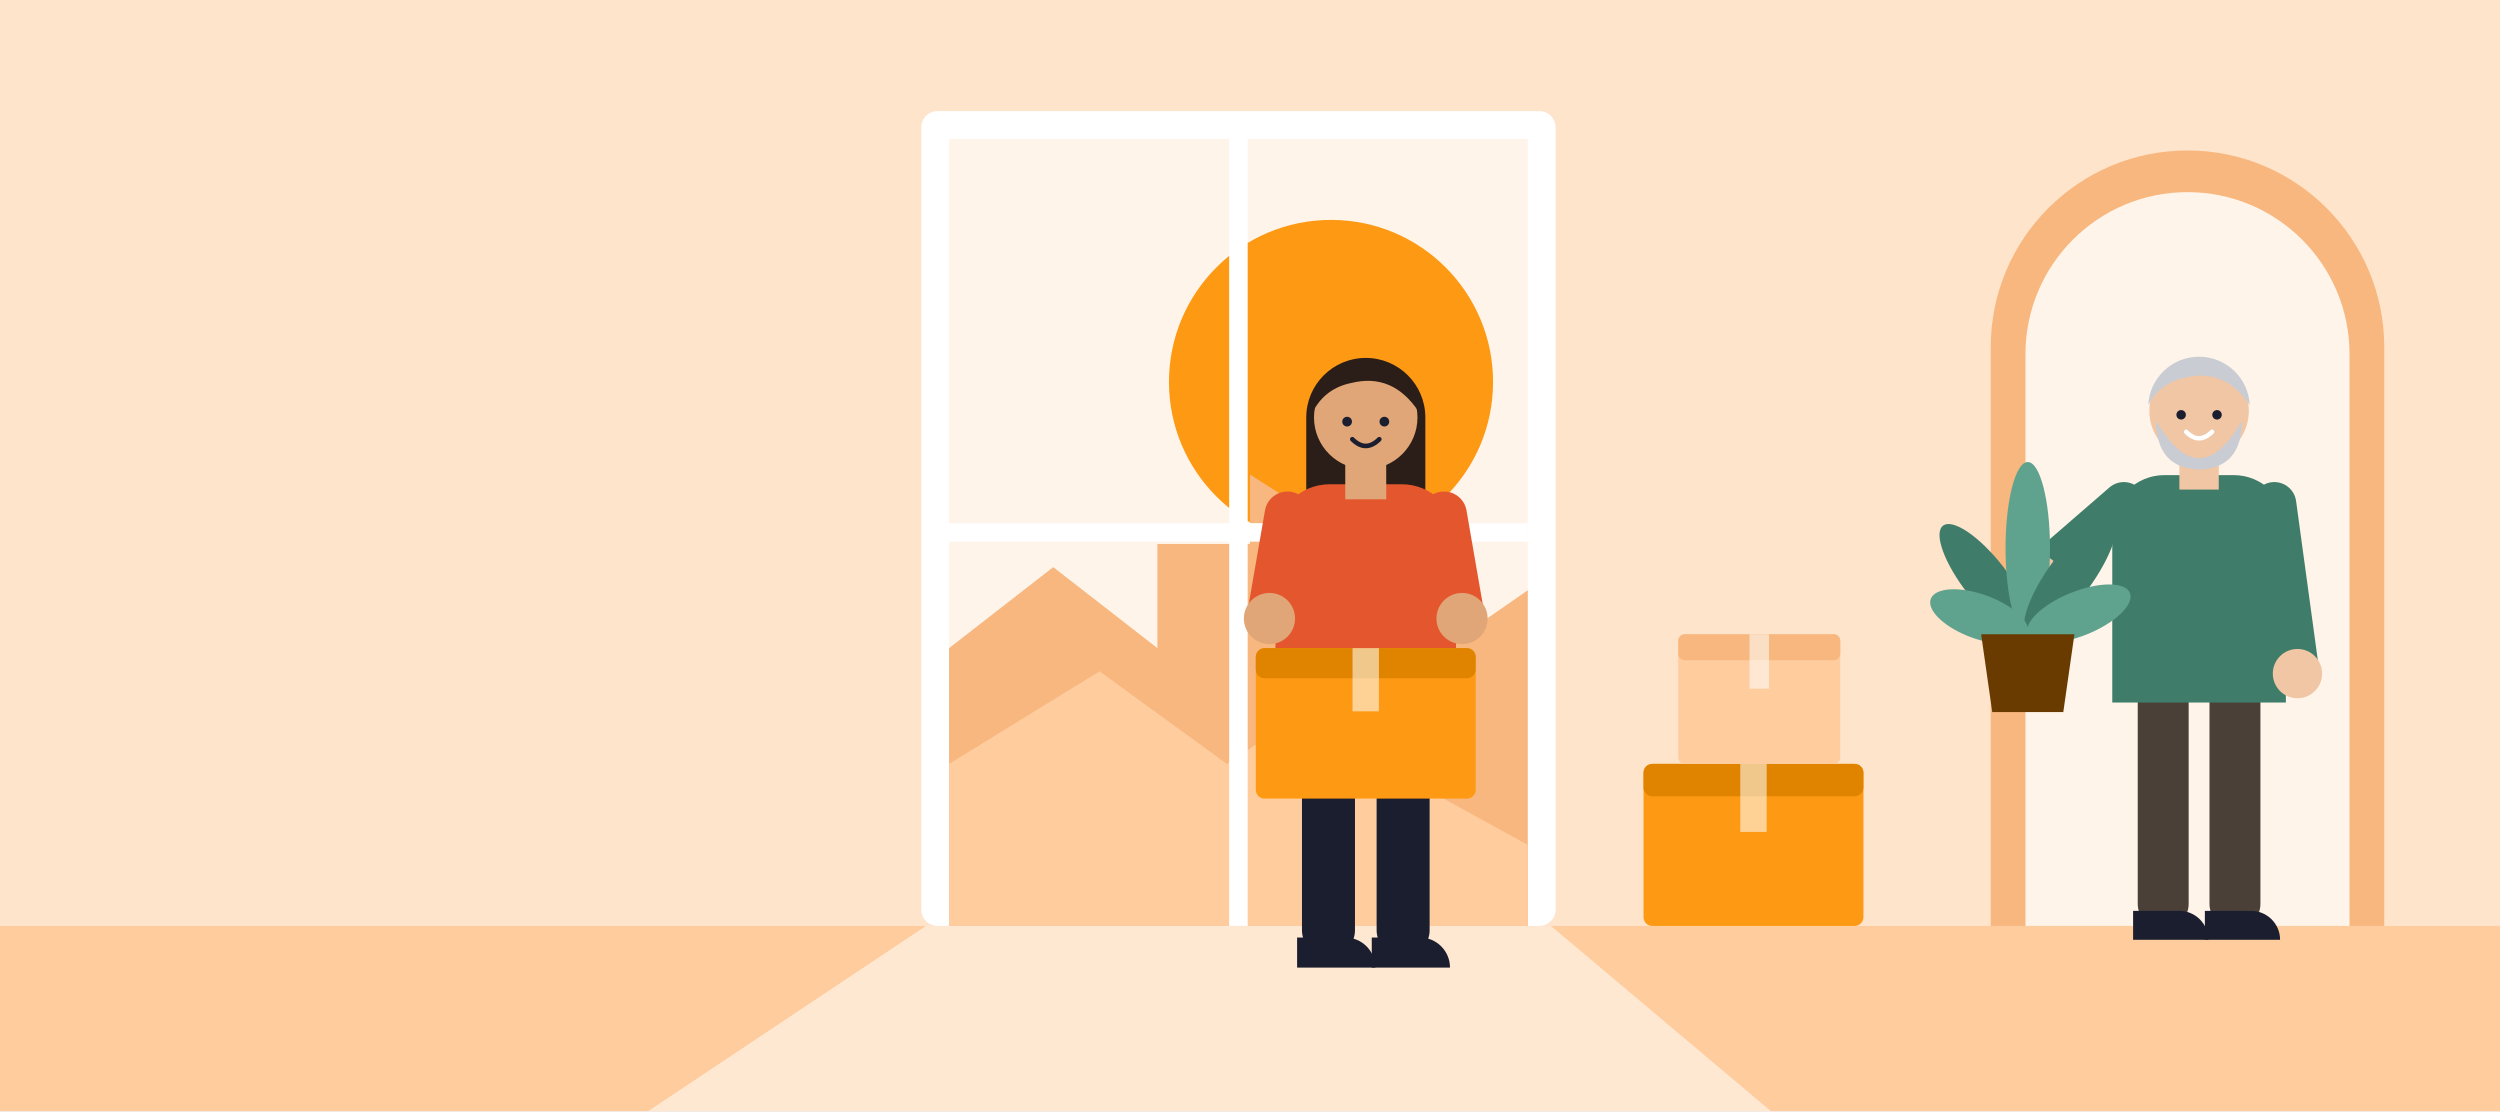
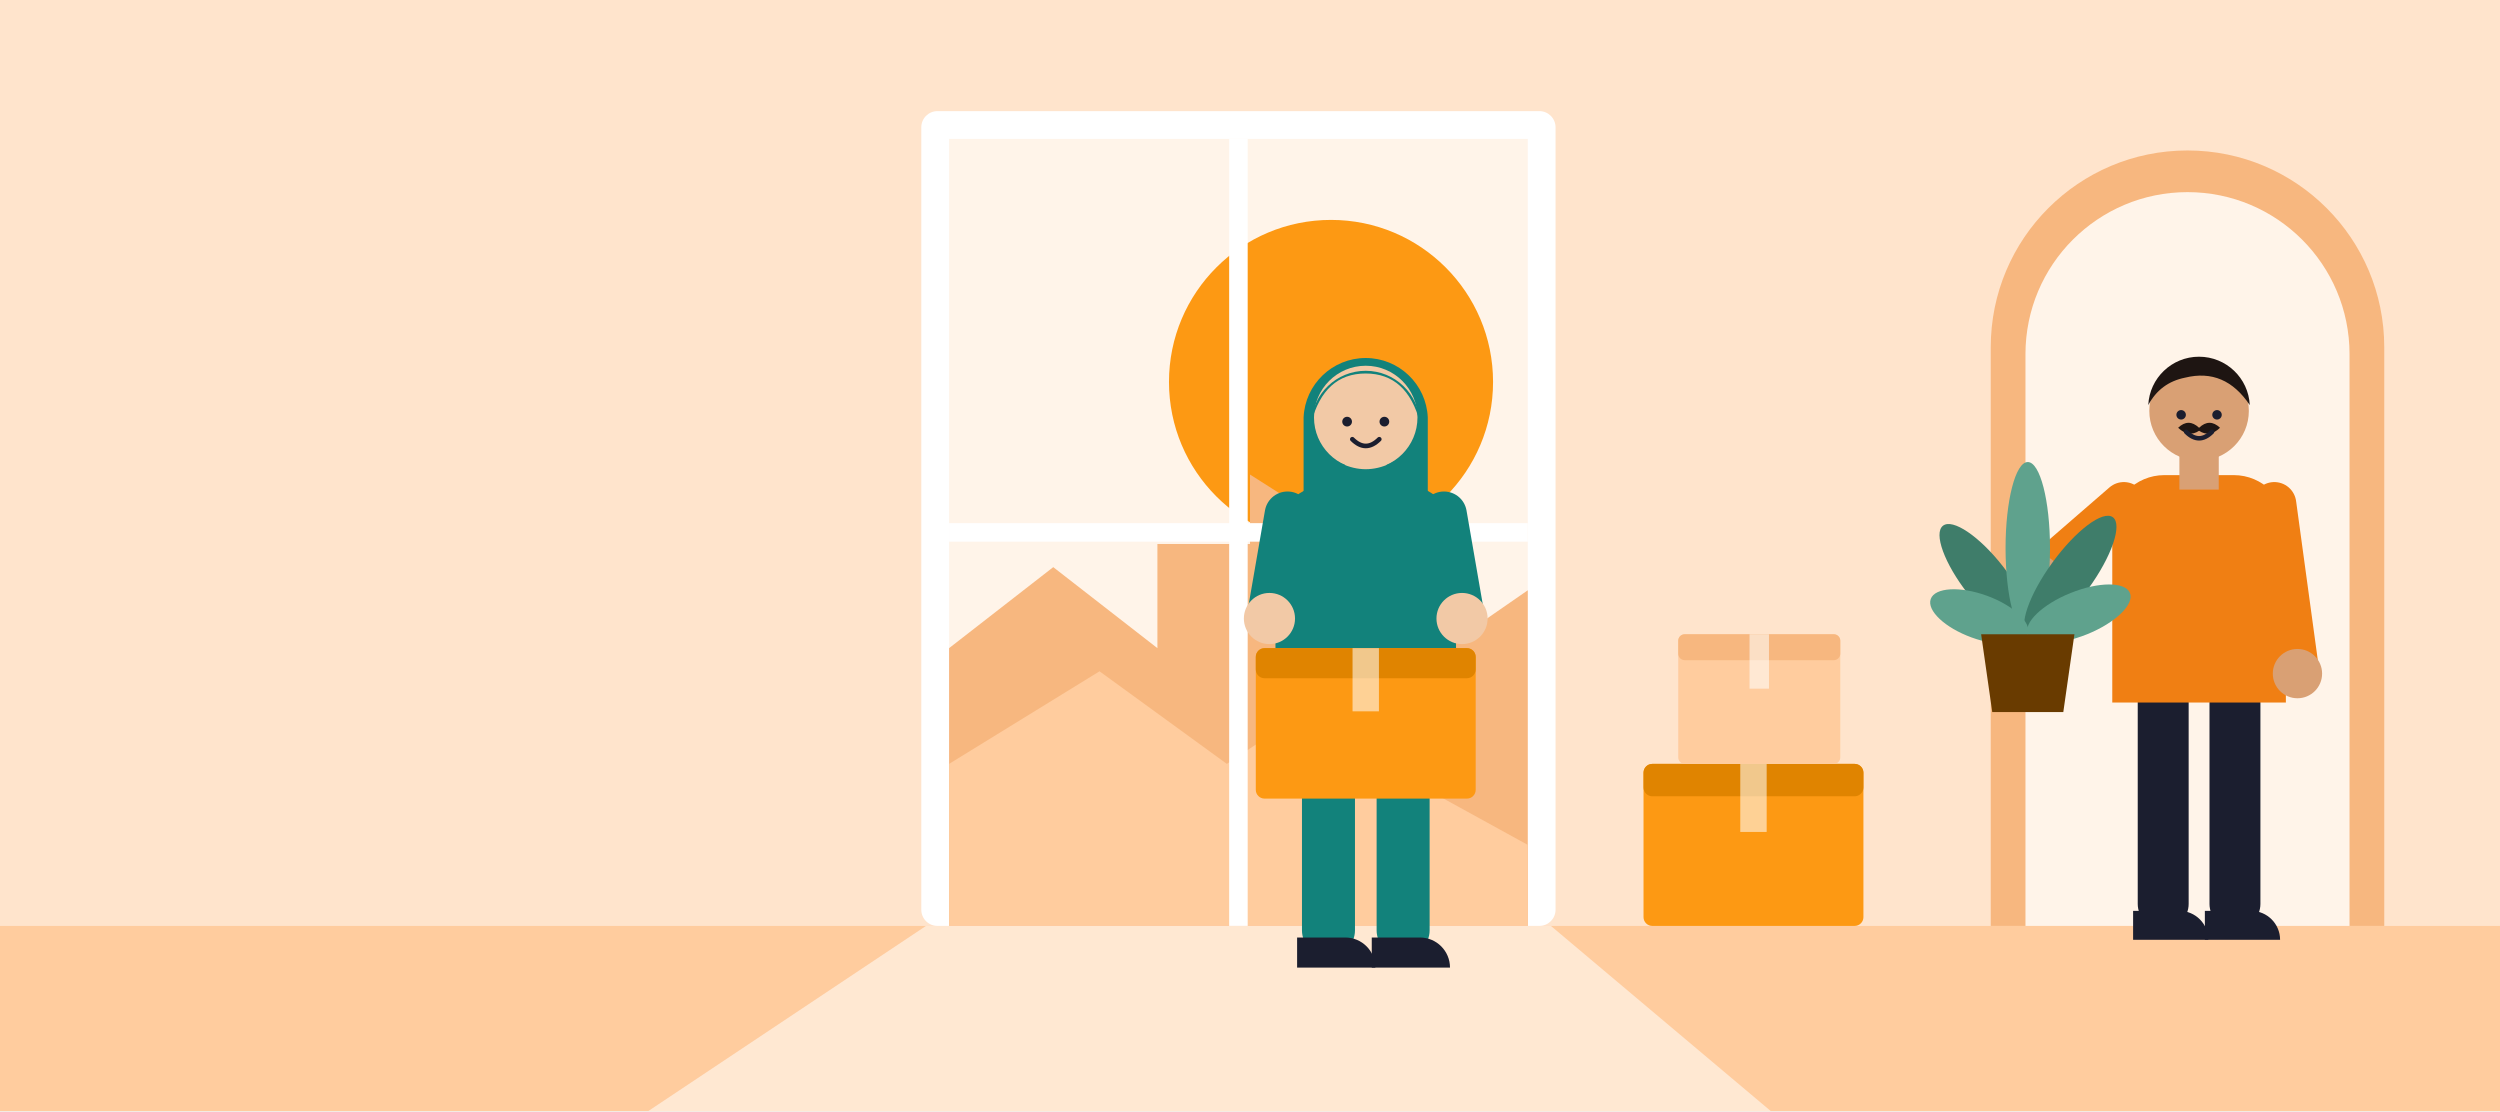
<svg xmlns="http://www.w3.org/2000/svg" viewBox="0 0 2160 960" width="2160" height="960">
  <rect width="2160" height="960" fill="#FFE4CC" />
  <rect y="800" width="2160" height="160" fill="#FFCC9E" />
  <rect x="796" y="96" width="548" height="704" rx="14" fill="#fff" />
  <rect x="820" y="120" width="500" height="680" fill="#FFF4E9" />
  <circle cx="1150" cy="330" r="140" fill="#FD9913" />
  <path d="M820 800V560l90-70 90 70v-90h80v-60l110 70v120l130-90v290z" fill="#F7B77F" />
  <path d="M820 800V660l130-80 110 80 60-40 200 110v70z" fill="#FFCC9E" />
  <rect x="1062" y="120" width="16" height="680" fill="#fff" />
  <rect x="820" y="452" width="500" height="16" fill="#fff" />
  <path d="M800 800h540l190 160H560z" fill="#FFF4E9" fill-opacity=".7" />
  <path d="M1720 800V300a170 170 0 0 1 340 0v500z" fill="#F7B77F" />
  <path d="M1750 800V306a140 140 0 0 1 280 0v494z" fill="#FFF4E9" />
  <rect x="1420.0" y="660.0" width="190.0" height="140.0" rx="7.6" fill="#FD9913" />
  <rect x="1420.0" y="660.0" width="190.0" height="28.0" rx="7.6" fill="#E08400" />
  <rect x="1503.6" y="660.0" width="22.8" height="58.8" fill="#fff" fill-opacity=".55" />
  <rect x="1450.0" y="548.0" width="140.0" height="112.0" rx="5.6" fill="#FFCC9E" />
  <rect x="1450.0" y="548.0" width="140.0" height="22.4" rx="5.6" fill="#F7B77F" />
  <rect x="1511.6" y="548.0" width="16.8" height="47.0" fill="#fff" fill-opacity=".55" />
-   <rect x="1847.0" y="582.0" width="44.0" height="220.0" rx="21.0" fill="#4A4038" />
+   <rect x="1847.0" y="582.0" width="44.0" height="220.0" rx="21.0" fill="#1B1E2F" />
  <path d="M1843.0 812.0h65.0a25.0 25.0 0 0 0 -25.0 -25.0h-40.0z" fill="#1B1E2F" />
-   <rect x="1909.0" y="582.0" width="44.0" height="220.0" rx="21.0" fill="#4A4038" />
+   <rect x="1909.0" y="582.0" width="44.0" height="220.0" rx="21.0" fill="#1B1E2F" />
  <path d="M1905.0 812.0h65.0a25.0 25.0 0 0 0 -25.0 -25.0h-40.0z" fill="#1B1E2F" />
-   <path d="M1825.0 607.0v-151.5a45.0 45.0 0 0 1 45.0 -45.0h60.0a45.0 45.0 0 0 1 45.0 45.0v151.5z" fill="#3F7D6A" />
-   <rect x="1883.0" y="388.0" width="34.0" height="35.0" fill="#F0C6A4" />
-   <circle cx="1900.0" cy="355.0" r="43.0" fill="#F0C6A4" />
-   <path d="M1856.1 350.0a43.9 43.9 0 0 1 87.7 0q-21.5 -32.2 -55.9 -23.7q-21.5 4.3 -31.8 23.7z" fill="#C9CCD3" />
-   <path d="M1863.0 363.6q37.0 64.5 74.0 0q0 40.9 -37.0 42.1q-37.0 -1.3 -37.0 -42.1z" fill="#C9CCD3" />
+   <path d="M1825.0 607.0v-151.5a45.0 45.0 0 0 1 45.0 -45.0h60.0a45.0 45.0 0 0 1 45.0 45.0v151.5z" fill="#F07F13" />
+   <rect x="1883.0" y="388.0" width="34.0" height="35.0" fill="#D9A074" />
+   <circle cx="1900.0" cy="355.0" r="43.0" fill="#D9A074" />
+   <path d="M1856.1 350.0a43.9 43.9 0 0 1 87.7 0q-21.5 -32.2 -55.9 -23.7q-21.5 4.3 -31.8 23.7z" fill="#1E1512" />
+   <path d="M1881.9 369.6q9.0 -8.6 18.1 0q9.0 -8.6 18.1 0q-9.0 8.6 -18.1 2.6q-9.0 6.0 -18.1 -2.6z" fill="#1E1512" />
  <circle cx="1884.5" cy="358.4" r="4.1" fill="#1B1E2F" />
  <circle cx="1915.5" cy="358.4" r="4.1" fill="#1B1E2F" />
-   <path d="M1888.8 373.1q11.2 11.2 22.4 0" fill="none" stroke="#fff" stroke-width="3.9" stroke-linecap="round" />
-   <path d="M1965.0 435.5L1985.0 582.0" stroke="#3F7D6A" stroke-width="38.0" stroke-linecap="round" fill="none" />
-   <circle cx="1985.0" cy="582.0" r="21.3" fill="#F0C6A4" />
-   <path d="M1835.0 435.5L1760.0 500.5" stroke="#3F7D6A" stroke-width="38.0" stroke-linecap="round" fill="none" />
-   <circle cx="1760.0" cy="500.5" r="21.3" fill="#F0C6A4" />
+   <path d="M1888.8 373.1q11.2 11.2 22.4 0" fill="none" stroke="#1B1E2F" stroke-width="3.9" stroke-linecap="round" />
+   <path d="M1965.0 435.5L1985.0 582.0" stroke="#F07F13" stroke-width="38.0" stroke-linecap="round" fill="none" />
+   <circle cx="1985.0" cy="582.0" r="21.3" fill="#D9A074" />
+   <path d="M1835.0 435.5L1760.0 500.5" stroke="#F07F13" stroke-width="38.0" stroke-linecap="round" fill="none" />
+   <circle cx="1760.0" cy="500.5" r="21.3" fill="#D9A074" />
  <ellipse cx="1752.0" cy="488.5" rx="19.2" ry="59.5" fill="#3F7D6A" transform="rotate(-38 1752.0 548.0)" />
  <ellipse cx="1752.0" cy="473.6" rx="19.2" ry="74.4" fill="#5FA28D" transform="rotate(0 1752.0 548.0)" />
  <ellipse cx="1752.0" cy="485.5" rx="19.2" ry="62.5" fill="#3F7D6A" transform="rotate(36 1752.0 548.0)" />
  <ellipse cx="1752.0" cy="503.4" rx="19.2" ry="44.6" fill="#5FA28D" transform="rotate(-70 1752.0 548.0)" />
  <ellipse cx="1752.0" cy="500.4" rx="19.2" ry="47.6" fill="#5FA28D" transform="rotate(68 1752.0 548.0)" />
  <path d="M1711.7 548.0h80.6l-9.6 67.2h-61.4z" fill="#693B00" />
-   <rect x="1124.9" y="596.8" width="45.8" height="228.8" rx="21.8" fill="#1B1E2F" />
+   <rect x="1124.9" y="596.8" width="45.8" height="228.8" rx="21.8" fill="#12827B" />
  <path d="M1120.7 836.0h67.6a26.0 26.0 0 0 0 -26.0 -26.0h-41.6z" fill="#1B1E2F" />
-   <rect x="1189.4" y="596.8" width="45.8" height="228.8" rx="21.8" fill="#1B1E2F" />
+   <rect x="1189.4" y="596.8" width="45.8" height="228.8" rx="21.8" fill="#12827B" />
  <path d="M1185.2 836.0h67.6a26.0 26.0 0 0 0 -26.0 -26.0h-41.6z" fill="#1B1E2F" />
-   <path d="M1128.6 360.7a51.4 51.4 0 0 1 102.9 0v114.4q-51.4 31.2 -102.9 0z" fill="#2B1D17" />
-   <path d="M1102.0 622.8v-157.6a46.8 46.8 0 0 1 46.8 -46.8h62.4a46.8 46.8 0 0 1 46.8 46.8v157.6z" fill="#E4572E" />
-   <rect x="1162.3" y="395.0" width="35.4" height="36.4" fill="#E0A677" />
-   <circle cx="1180.0" cy="360.7" r="44.7" fill="#E0A677" />
-   <path d="M1134.4 355.5a45.6 45.6 0 0 1 91.2 0q-22.4 -33.5 -58.1 -24.6q-22.4 4.5 -33.1 24.6z" fill="#2B1D17" />
+   <path d="M1126.3 360.7a53.7 53.7 0 0 1 107.3 0v85.0h-107.3z" fill="#12827B" />
+   <path d="M1102.0 622.8v-157.6a46.8 46.8 0 0 1 46.8 -46.8h62.4a46.8 46.8 0 0 1 46.8 46.8v157.6z" fill="#12827B" />
+   <rect x="1162.3" y="395.0" width="35.4" height="36.4" fill="#F2C9A6" />
+   <circle cx="1180.0" cy="360.7" r="44.7" fill="#F2C9A6" />
+   <path d="M1133.0 365.2a47.0 47.0 0 0 1 93.9 0q-11.2 -42.5 -47.0 -42.5q-35.8 0 -47.0 42.5z" fill="#12827B" />
+   <path d="M1137.5 385.3q42.5 40.2 85.0 0l8.9 47.0h-102.9z" fill="#12827B" />
  <circle cx="1163.9" cy="364.3" r="4.2" fill="#1B1E2F" />
  <circle cx="1196.1" cy="364.3" r="4.2" fill="#1B1E2F" />
  <path d="M1168.4 379.5q11.6 11.6 23.3 0" fill="none" stroke="#1B1E2F" stroke-width="4.0" stroke-linecap="round" />
-   <path d="M1112.4 444.4L1096.8 534.4" stroke="#E4572E" stroke-width="39.5" stroke-linecap="round" fill="none" />
-   <circle cx="1096.8" cy="534.4" r="22.1" fill="#E0A677" />
-   <path d="M1247.6 444.4L1263.2 534.4" stroke="#E4572E" stroke-width="39.5" stroke-linecap="round" fill="none" />
-   <circle cx="1263.2" cy="534.4" r="22.1" fill="#E0A677" />
+   <path d="M1112.4 444.4L1096.8 534.4" stroke="#12827B" stroke-width="39.5" stroke-linecap="round" fill="none" />
+   <circle cx="1096.8" cy="534.4" r="22.1" fill="#F2C9A6" />
+   <path d="M1247.6 444.4L1263.2 534.4" stroke="#12827B" stroke-width="39.5" stroke-linecap="round" fill="none" />
+   <circle cx="1263.2" cy="534.4" r="22.1" fill="#F2C9A6" />
  <rect x="1085.0" y="560.0" width="190.0" height="130.0" rx="7.6" fill="#FD9913" />
  <rect x="1085.0" y="560.0" width="190.0" height="26.0" rx="7.6" fill="#E08400" />
  <rect x="1168.6" y="560.0" width="22.8" height="54.6" fill="#fff" fill-opacity=".55" />
</svg>
